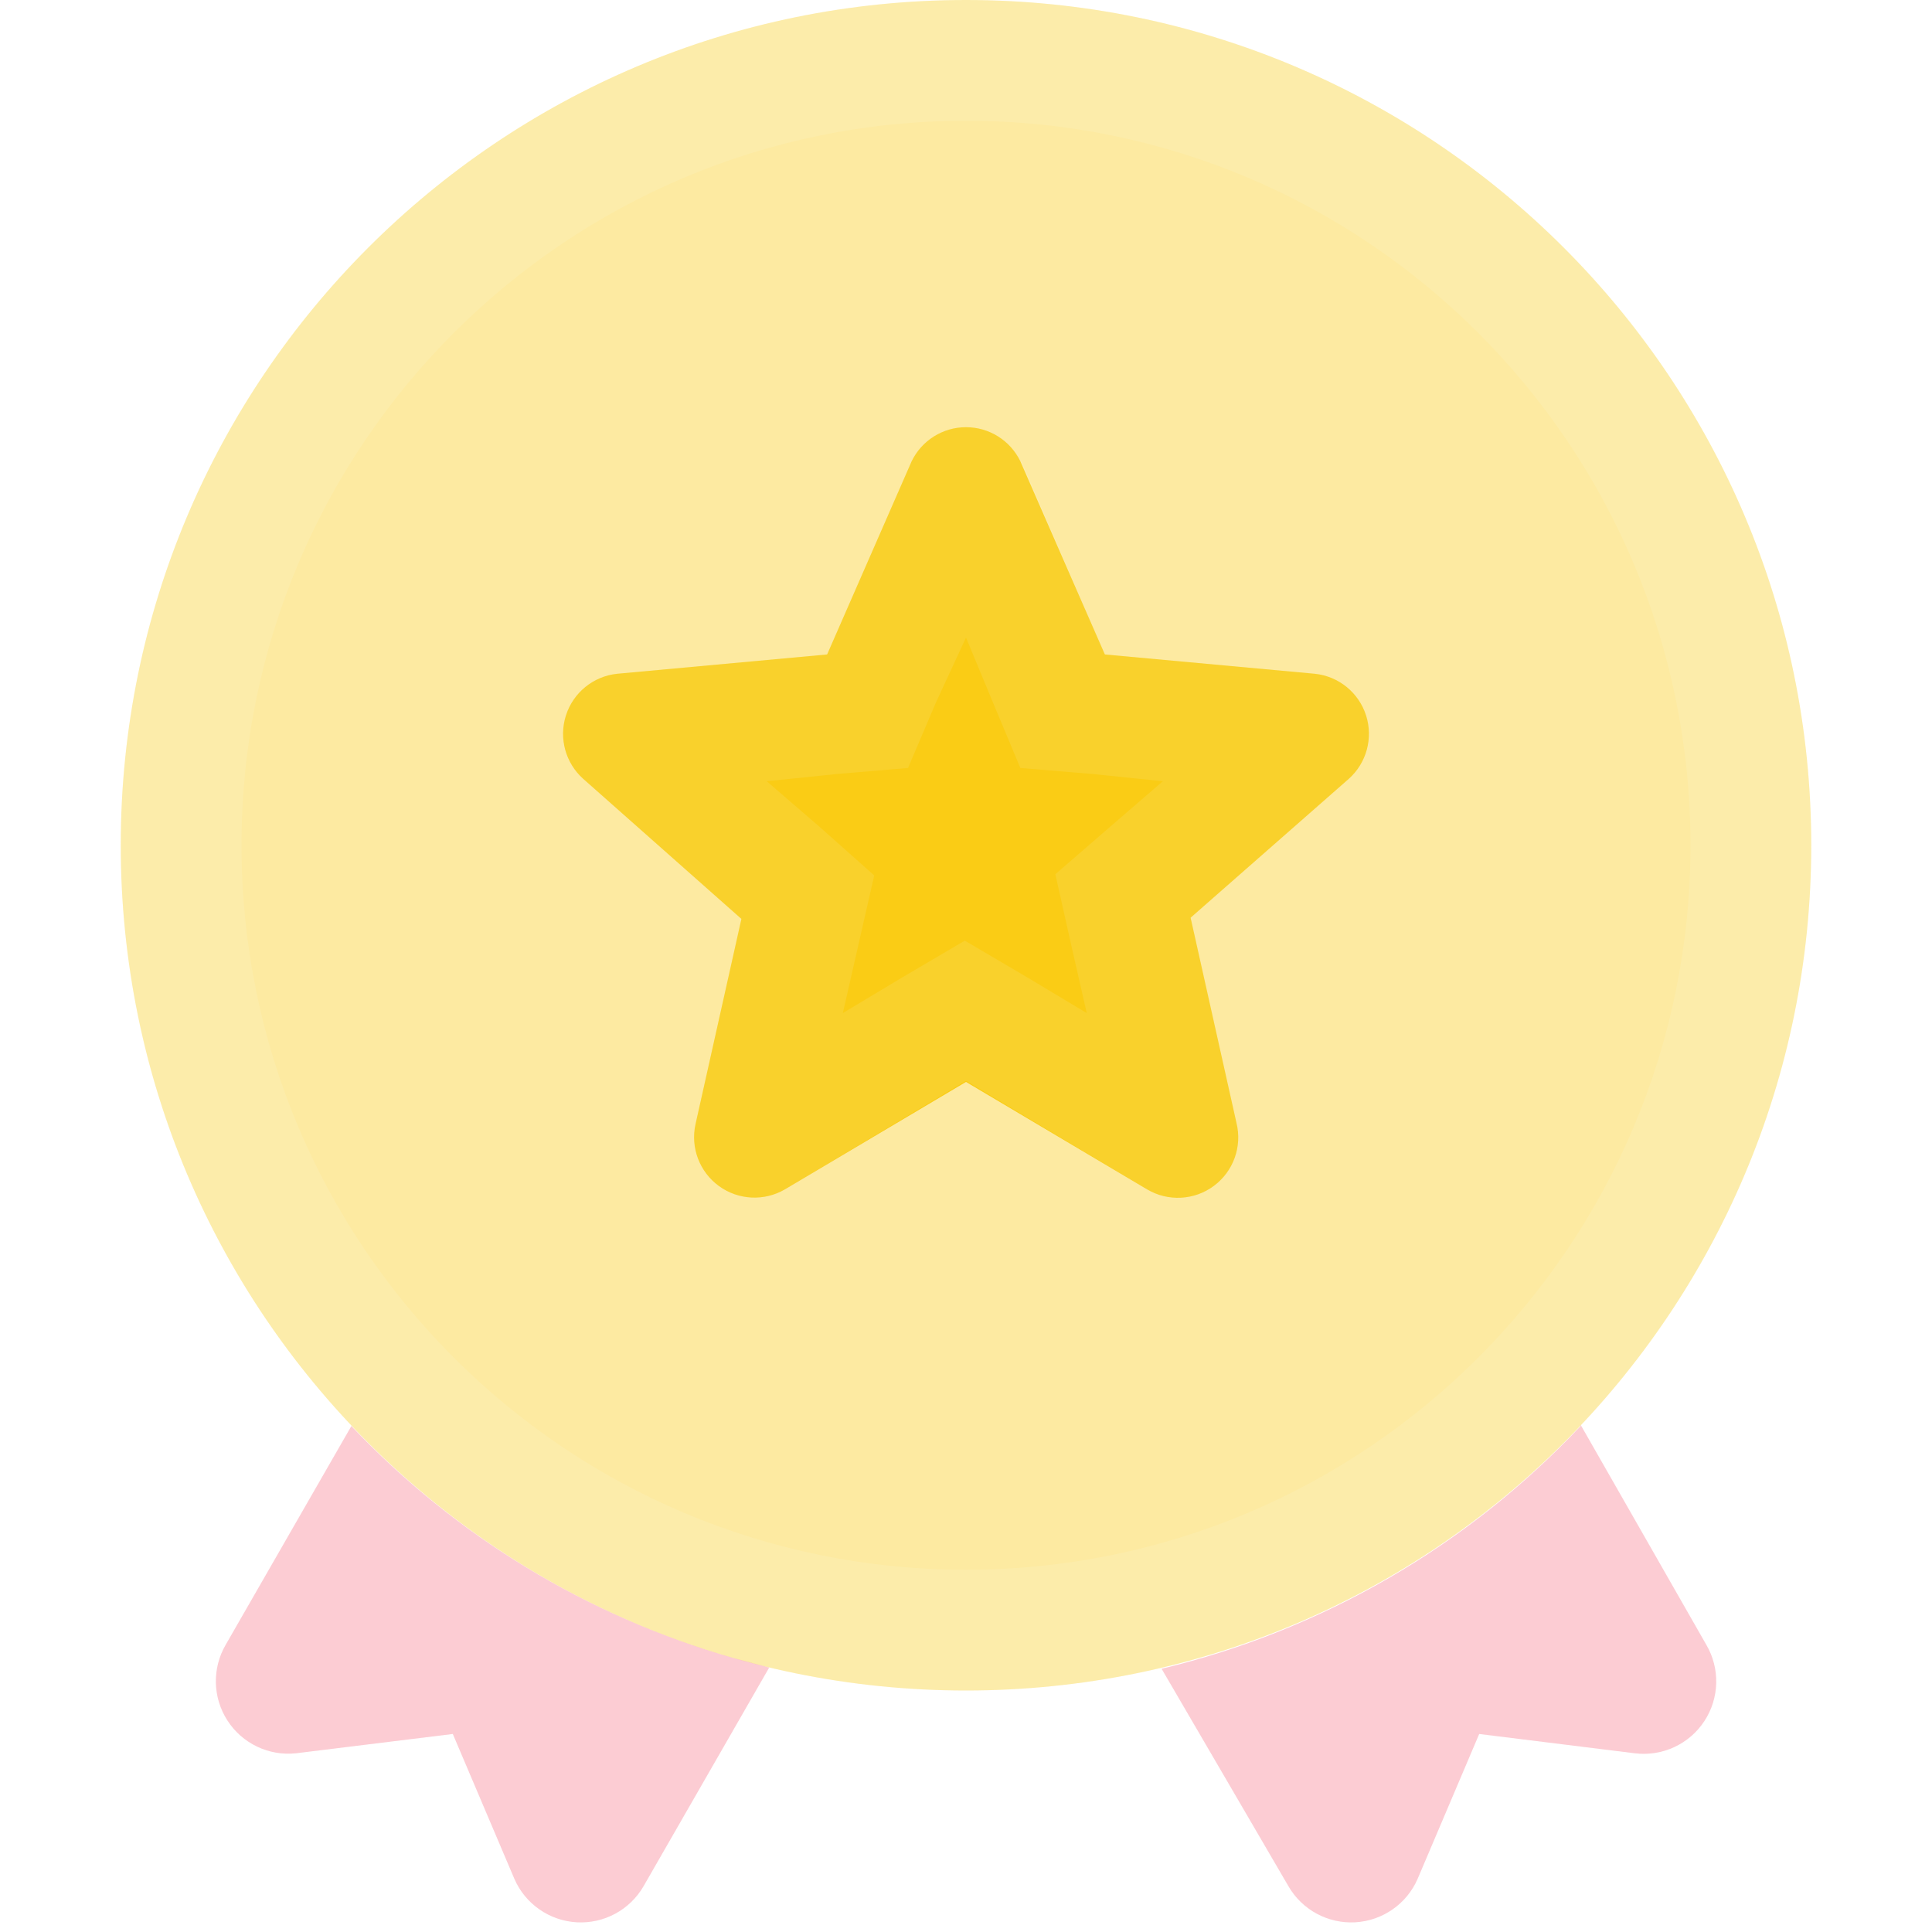
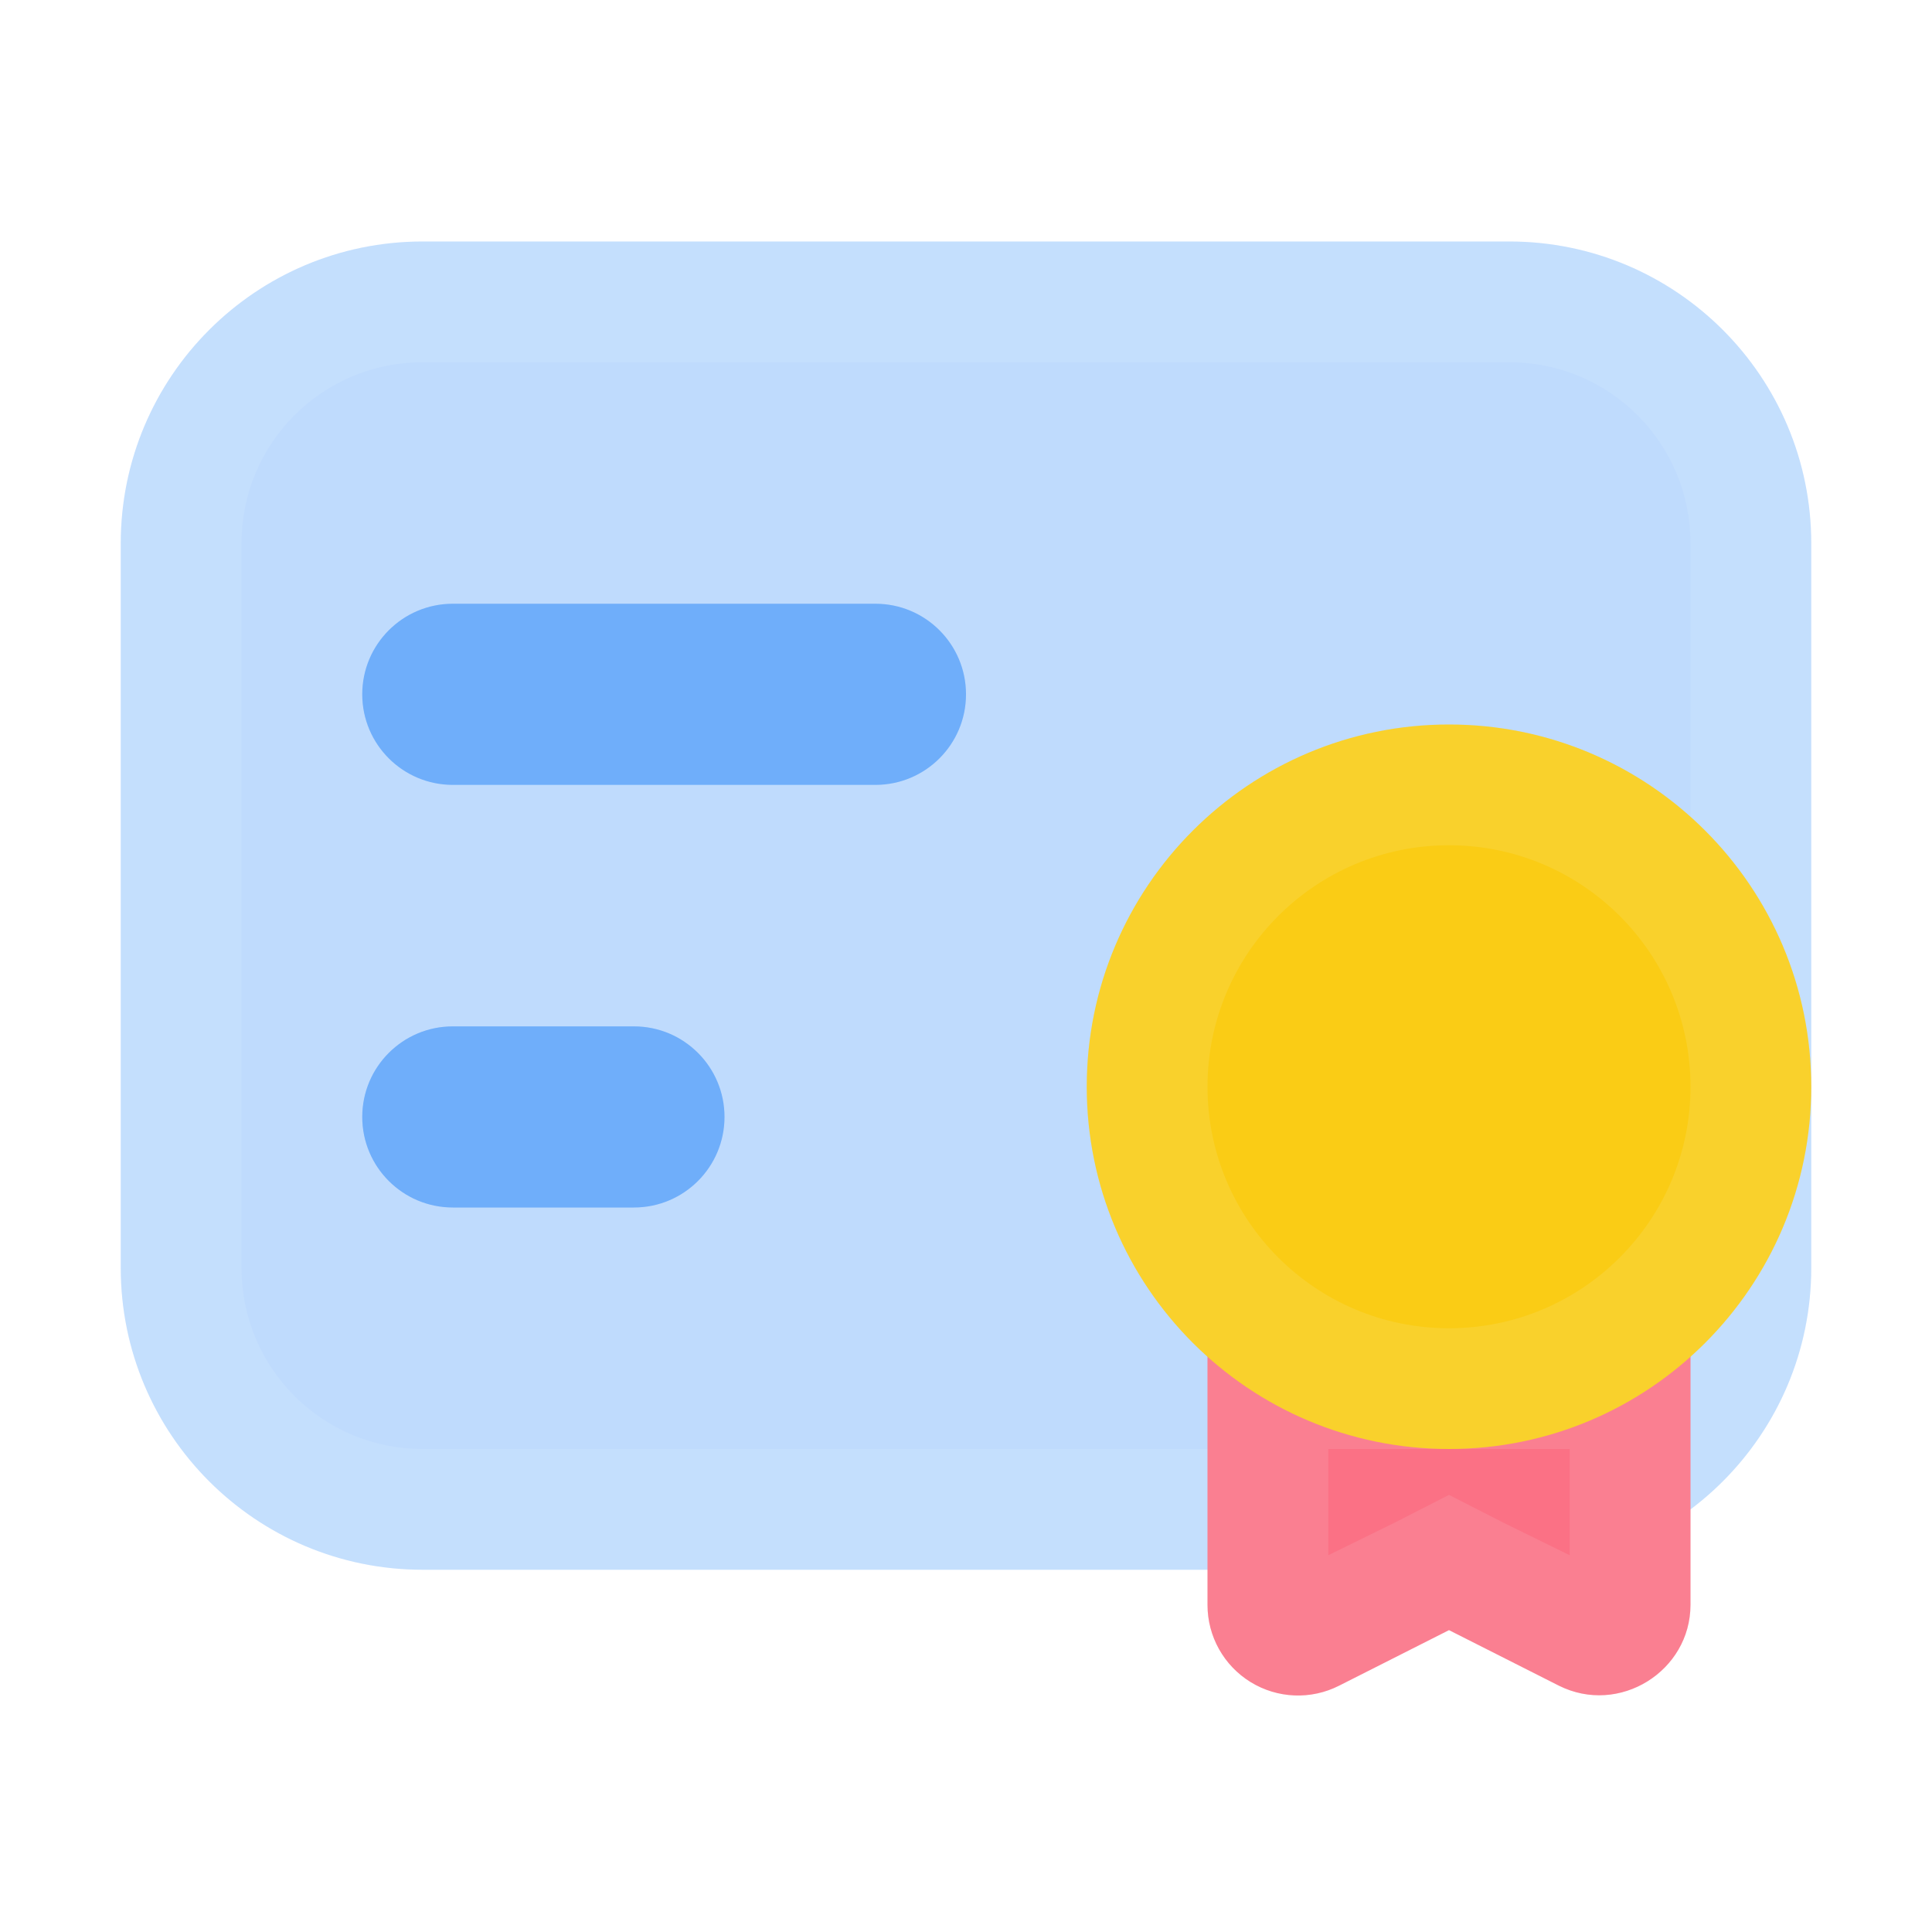
<svg xmlns="http://www.w3.org/2000/svg" xmlns:xlink="http://www.w3.org/1999/xlink" viewBox="0 0 16 16">
  <defs>
-     <path id="a" d="m13.09 11.8 1.04 1.82a.6.6 0 0 1-.59.9l-1.29-.16-.51 1.2a.6.6 0 0 1-1.07.06l-1.05-1.8a7 7 0 0 0 3.47-2.01" />
-     <path id="b" d="m6.07 13.73.3.08-1.04 1.81a.6.6 0 0 1-1.07-.06l-.51-1.2-1.3.16a.6.6 0 0 1-.58-.9l1.04-1.81a7 7 0 0 0 3.16 1.92" />
+     <path id="a" d="M3.75 5h3.5a.75.75 0 0 1 0 1.5h-3.5a.75.75 0 0 1 0-1.5m0 3.5h1.5a.75.75 0 0 1 0 1.5h-1.5a.75.75 0 0 1 0-1.5" />
  </defs>
-   <circle cx="8" cy="7" r="7" fill="#facc15" fill-opacity=".4" fill-rule="evenodd" />
-   <path fill="#f8fafc" fill-opacity="0.1" d="M15 7A7 7 0 1 1 1 7a7 7 0 0 1 14 0M2 7a6 6 0 1 0 12 0A6 6 0 0 0 2 7" />
-   <use xlink:href="#a" fill="#fb7185" fill-opacity=".4" fill-rule="evenodd" />
+   <path fill="#60a5fa" fill-opacity=".4" fill-rule="evenodd" d="M3.5 2h9A2.5 2.5 0 0 1 15 4.5v6a2.5 2.5 0 0 1-2.5 2.5h-9A2.5 2.5 0 0 1 1 10.5v-6A2.5 2.5 0 0 1 3.5 2" />
+   <path fill="#f8fafc" fill-opacity="0.1" d="M15 4.5v6a2.5 2.5 0 0 1-2.5 2.5h-9A2.5 2.5 0 0 1 1 10.5v-6A2.5 2.5 0 0 1 3.5 2h9A2.5 2.5 0 0 1 15 4.5M3.5 3C2.67 3 2 3.67 2 4.5v6c0 .83.67 1.5 1.5 1.5h9c.83 0 1.5-.67 1.5-1.5v-6c0-.83-.67-1.5-1.5-1.5z" />
+   <path fill="#fb7185" fill-rule="evenodd" d="M10 11h4v2.29c0 .55-.59.92-1.09.67L12 13.5l-.91.46a.75.75 0 0 1-1.09-.67z" />
+   <path fill="#f8fafc" fill-opacity="0.1" d="M14 13.29c0 .55-.59.92-1.09.67L12 13.5l-.91.46a.75.75 0 0 1-1.09-.67V11h4zM11 12v.88l.55-.27.45-.23.45.23.55.27V12z" />
+   <circle cx="12" cy="9" r="3" fill="#facc15" fill-rule="evenodd" />
+   <path fill="#f8fafc" fill-opacity="0.1" d="M15 9a3 3 0 1 1-6 0 3 3 0 0 1 6 0m-5 0a2 2 0 1 0 4 0 2 2 0 0 0-4 0" />
+   <use xlink:href="#a" fill="#60a5fa" fill-rule="evenodd" />
  <use xlink:href="#a" fill="#f8fafc" fill-opacity="0.1" fill-rule="evenodd" />
-   <use xlink:href="#b" fill="#fb7185" fill-opacity=".4" fill-rule="evenodd" />
-   <use xlink:href="#b" fill="#f8fafc" fill-opacity="0.1" fill-rule="evenodd" />
-   <path fill="#facc15" fill-rule="evenodd" d="m8 8.96-1.5.89a.5.5 0 0 1-.74-.54l.38-1.7-1.31-1.16a.5.5 0 0 1 .28-.87l1.74-.16.7-1.6a.5.5 0 0 1 .9 0l.7 1.6 1.74.16a.5.5 0 0 1 .28.87L9.86 7.6l.38 1.7a.5.5 0 0 1-.74.55z" />
-   <path fill="#f8fafc" fill-opacity="0.1" d="m8.46 3.82.69 1.6 1.74.16a.5.5 0 0 1 .28.87L9.86 7.6l.38 1.7a.5.5 0 0 1-.74.55L8 8.95l-1.5.9a.5.5 0 0 1-.74-.54l.38-1.7-1.31-1.16a.5.5 0 0 1 .28-.87l1.74-.16.7-1.6a.5.5 0 0 1 .9 0m-.7 2-.23.54-.59.05-.58.06.44.38.45.4-.13.57-.13.57.5-.3.51-.3.51.3.5.3-.13-.57-.13-.58.45-.39.44-.38-.58-.06-.6-.05-.23-.55L8 5.28z" />
</svg>
